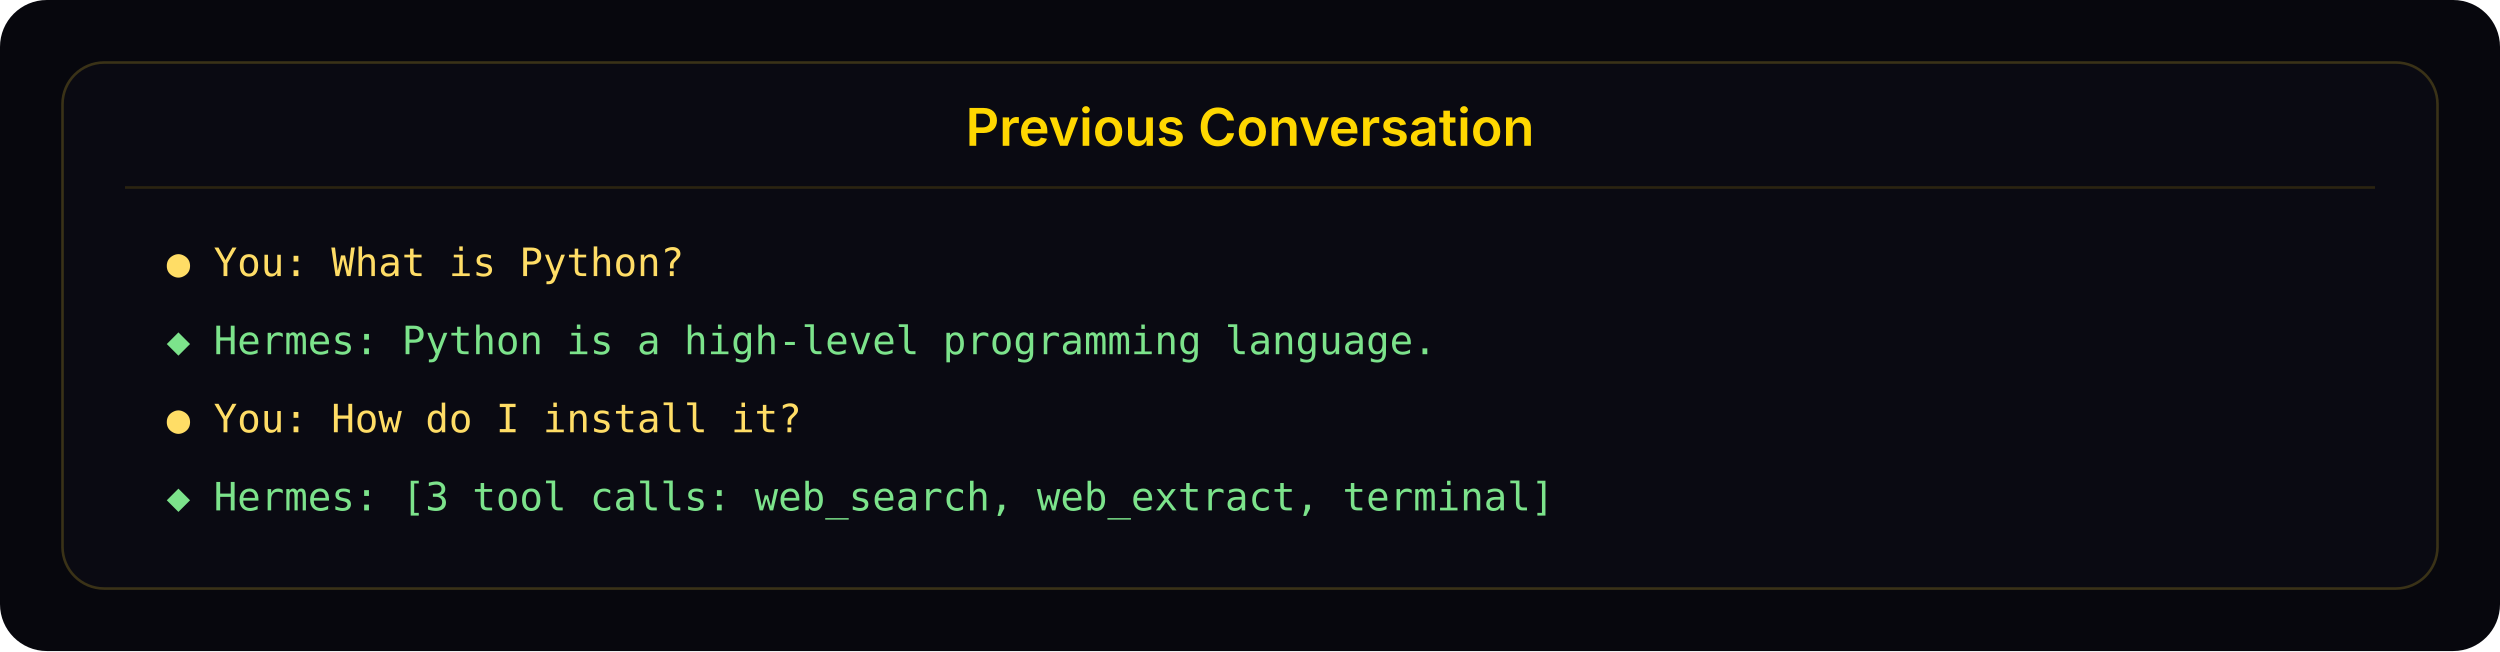
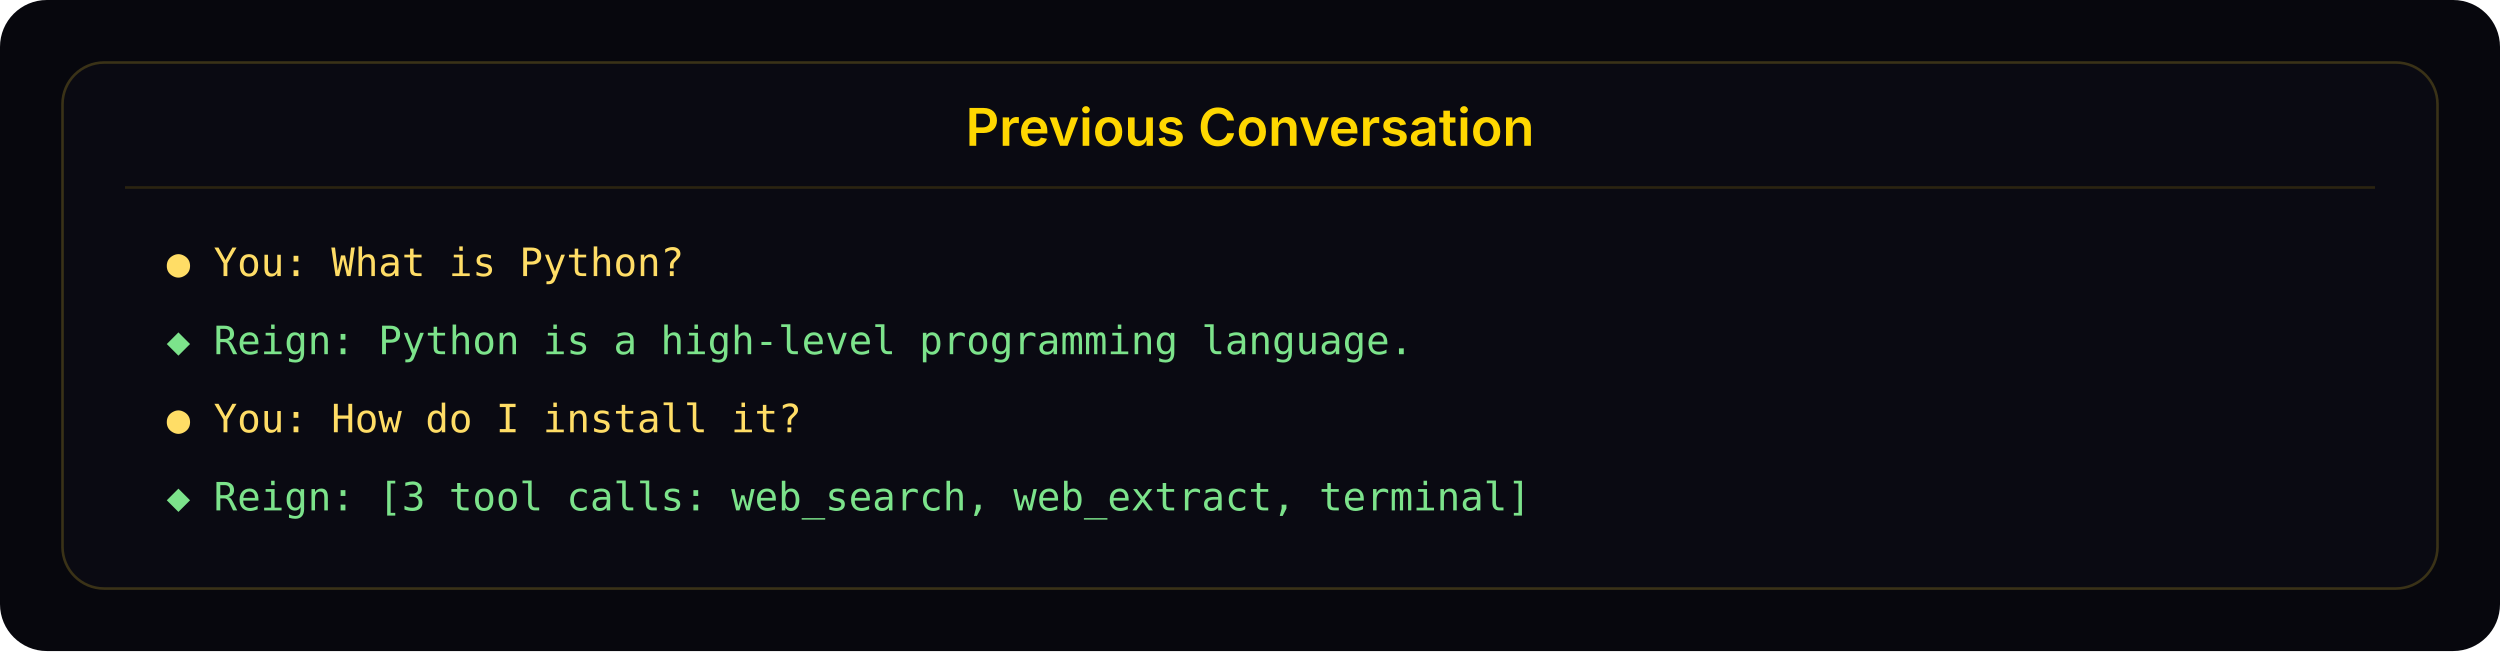
<svg xmlns="http://www.w3.org/2000/svg" width="960" height="250" viewBox="0 0 960 250" role="img" aria-labelledby="title desc">
  <rect width="960" height="250" rx="18" fill="#07070d" />
  <rect x="24" y="24" width="912" height="202" rx="16" fill="#0a0a12" stroke="#3a3217" />
  <text x="480" y="56" text-anchor="middle" fill="#ffd700" font-family="Inter, sans-serif" font-size="20" font-weight="600">Previous Conversation</text>
  <line x1="48" y1="72" x2="912" y2="72" stroke="#2b2410" />
  <text x="64" y="106" fill="#ffdd66" font-family="JetBrains Mono, monospace" font-size="15">● You: What is Python?</text>
-   <text x="64" y="136" fill="#7ce38b" font-family="JetBrains Mono, monospace" font-size="15">◆ Hermes: Python is a high-level programming language.</text>
+   <text x="64" y="136" fill="#7ce38b" font-family="JetBrains Mono, monospace" font-size="15">◆ Reign: Python is a high-level programming language.</text>
  <text x="64" y="166" fill="#ffdd66" font-family="JetBrains Mono, monospace" font-size="15">● You: How do I install it?</text>
-   <text x="64" y="196" fill="#7ce38b" font-family="JetBrains Mono, monospace" font-size="15">◆ Hermes: [3 tool calls: web_search, web_extract, terminal]</text>
+   <text x="64" y="196" fill="#7ce38b" font-family="JetBrains Mono, monospace" font-size="15">◆ Reign: [3 tool calls: web_search, web_extract, terminal]</text>
</svg>
